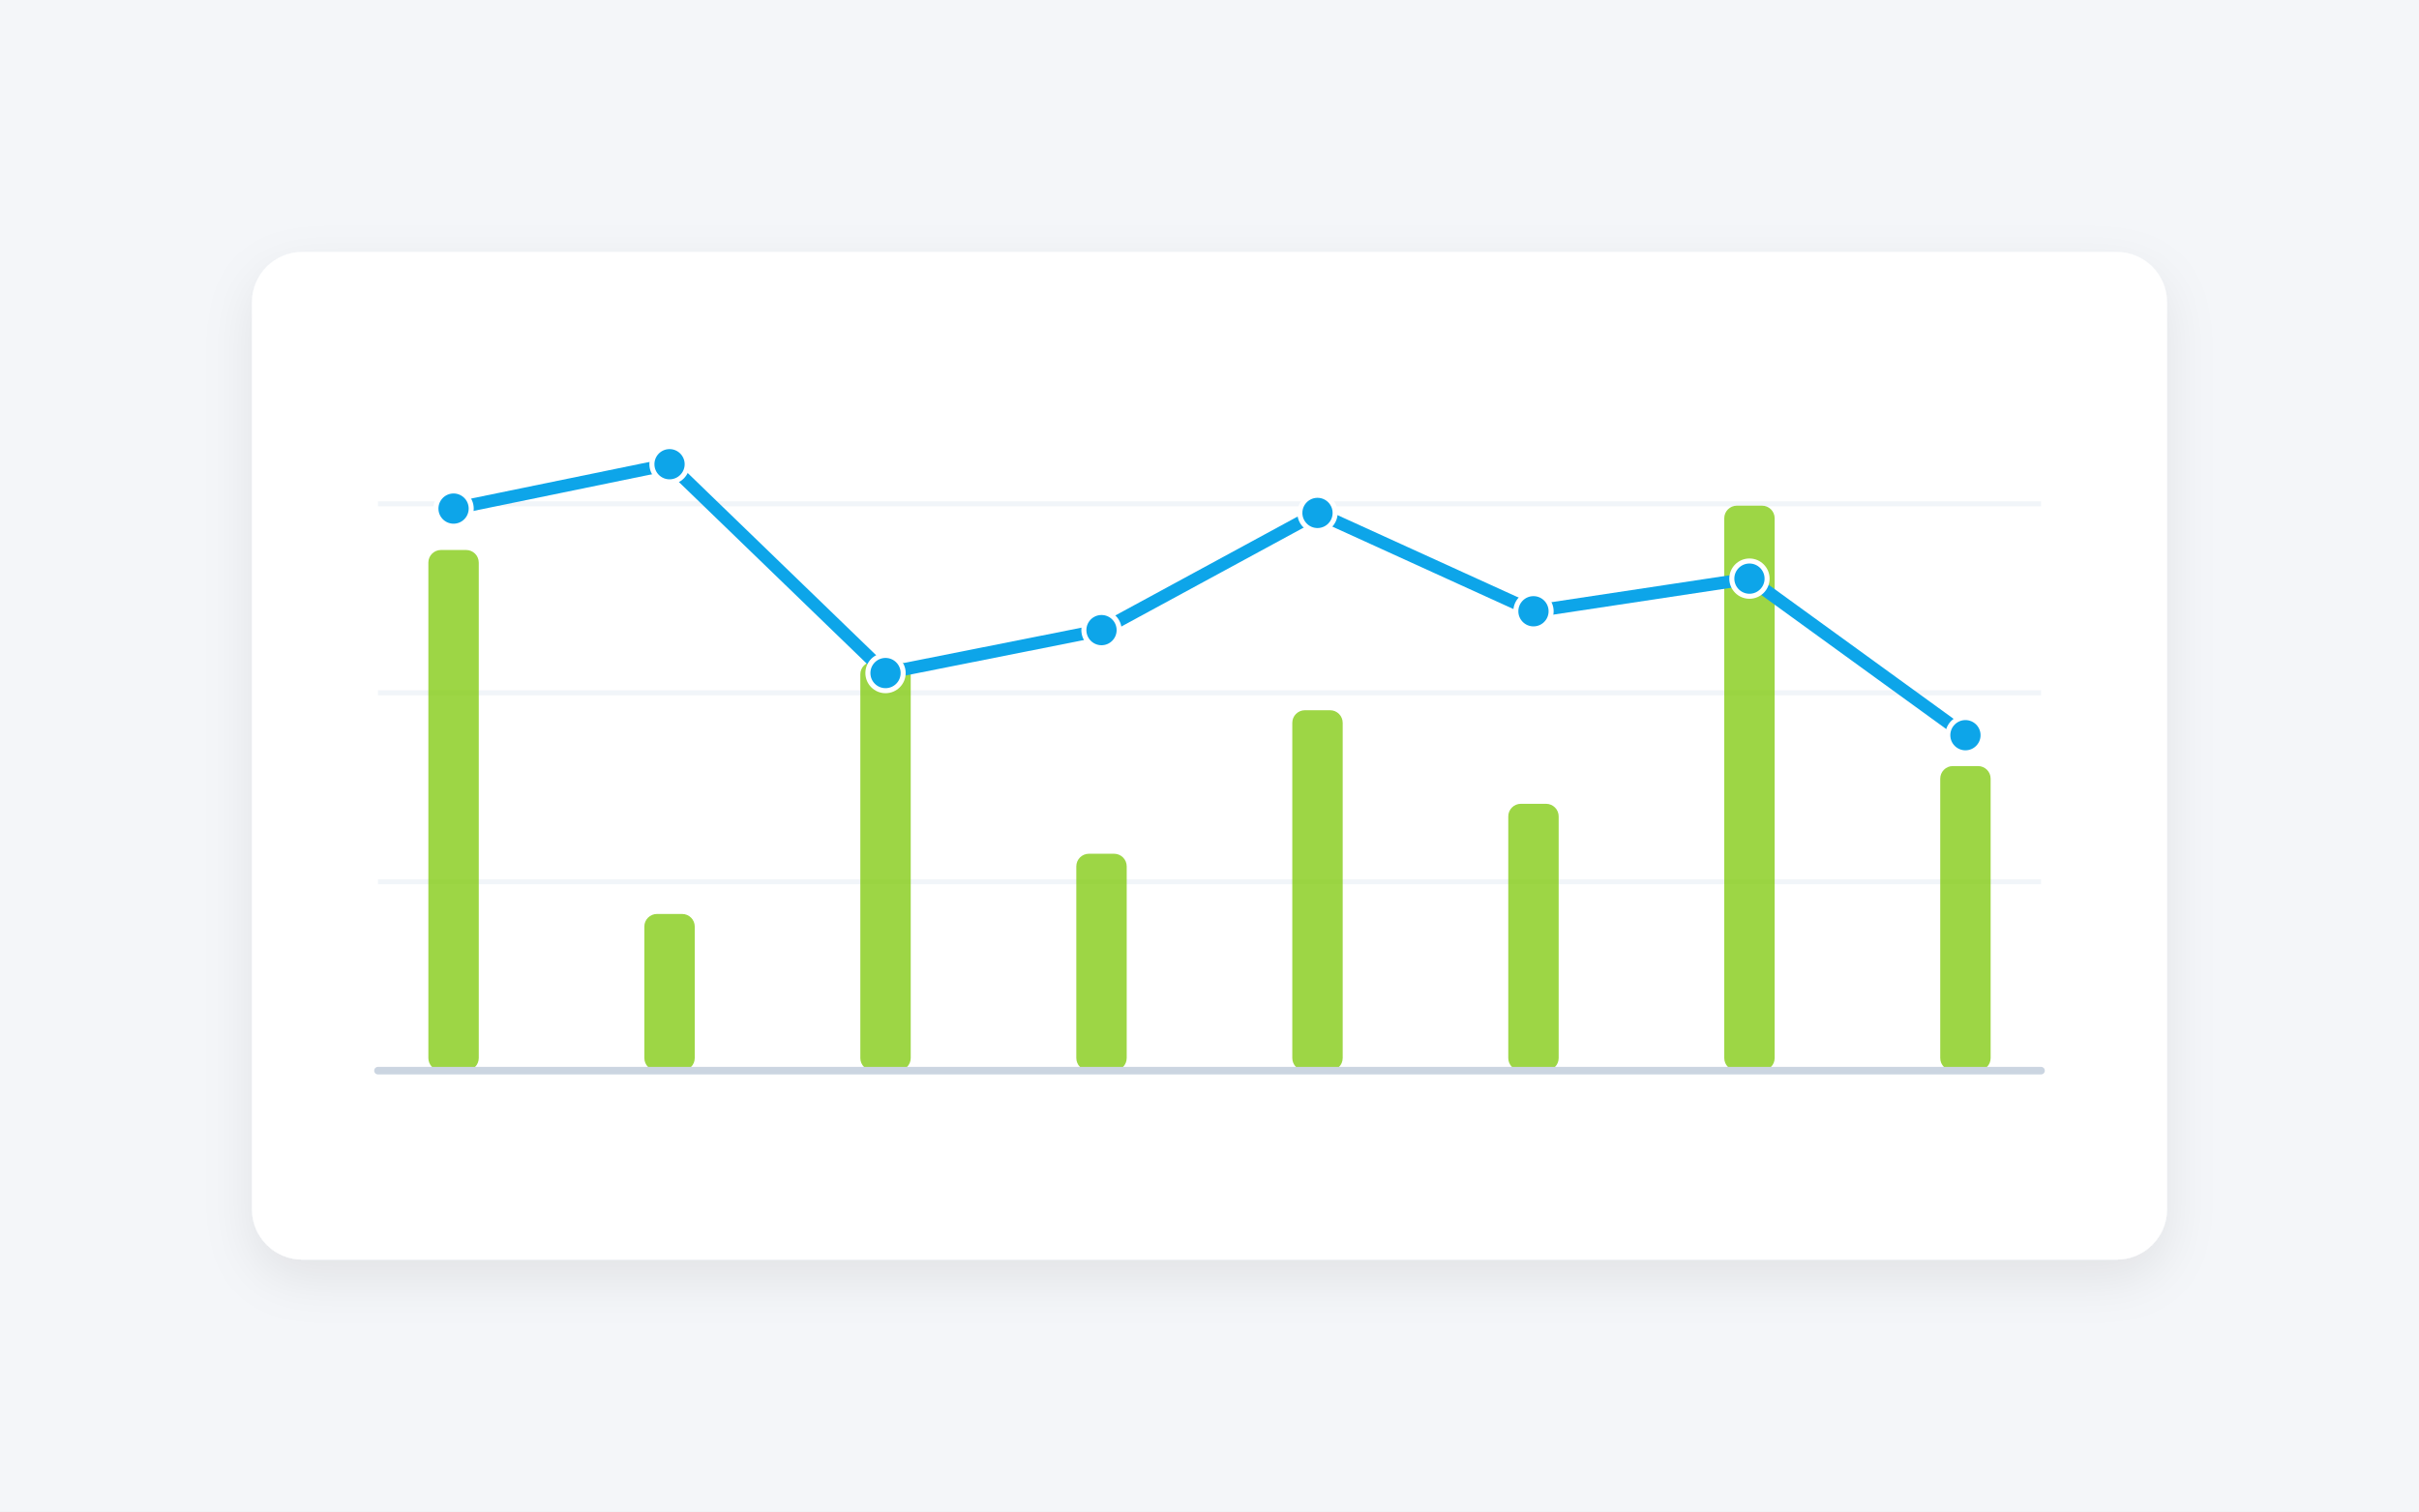
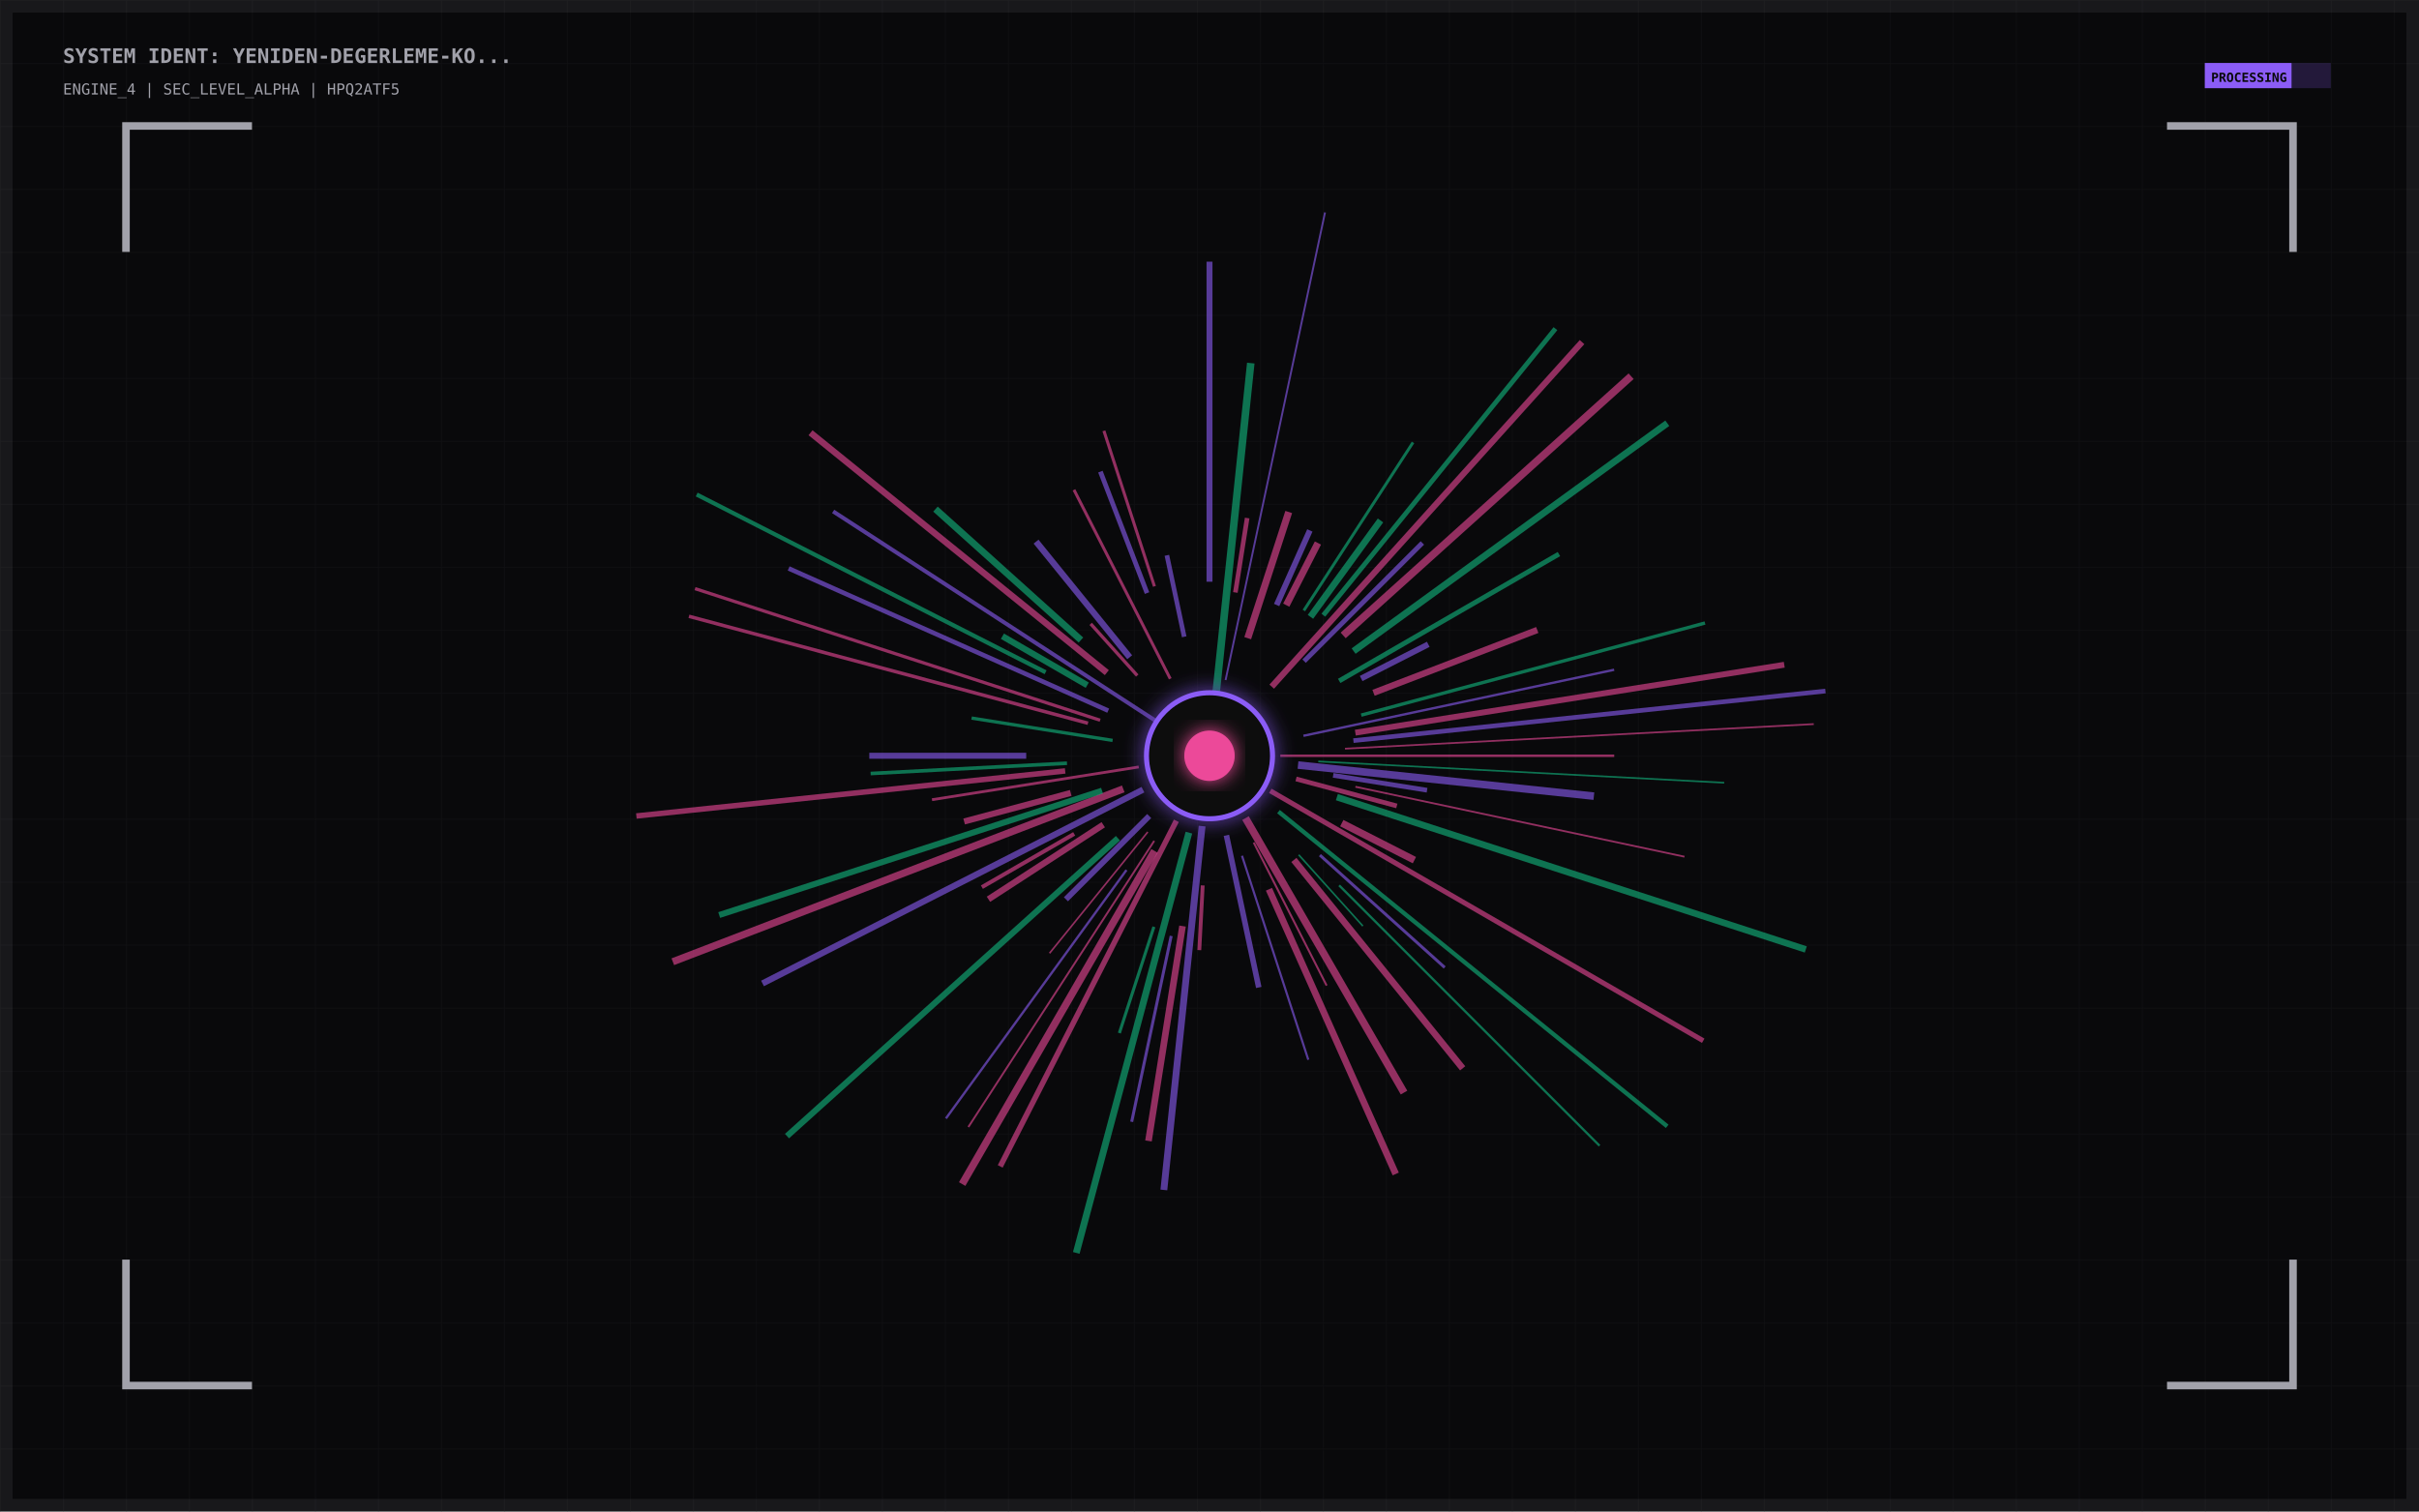
<svg xmlns="http://www.w3.org/2000/svg" width="3840" height="2400" viewBox="0 0 3840 2400">
  <defs>
+     <pattern id="gridPattern" width="100" height="100" patternUnits="userSpaceOnUse">
+       <path d="M 100 0 L 0 0 0 100" fill="none" stroke="#18181b" stroke-width="2" />
+     </pattern>
+     <filter id="glow" x="-20%" y="-20%" width="140%" height="140%">
+       <feGaussianBlur stdDeviation="15" result="blur" />
+       <feComposite in="SourceGraphic" in2="blur" operator="over" />
+     </filter>
    <filter id="shadow" x="-10%" y="-10%" width="120%" height="120%">
-       <feDropShadow dx="0" dy="30" stdDeviation="40" flood-opacity="0.08" />
+       <feDropShadow dx="0" dy="40" stdDeviation="50" flood-opacity="0.15" />
    </filter>
+     <filter id="hugeBlur" x="-50%" y="-50%" width="200%" height="200%">
+       <feGaussianBlur stdDeviation="150" />
+     </filter>
+     <radialGradient id="radarSweep" cx="50%" cy="50%" r="50%">
+       <stop offset="0%" stop-color="#8b5cf6" stop-opacity="1" />
+       <stop offset="100%" stop-color="#09090b" stop-opacity="0" />
+     </radialGradient>
  </defs>
-   <rect width="100%" height="100%" fill="#f4f6f9" />
-   <g transform="translate(400, 400)" filter="url(#shadow)">
-     <rect width="3040" height="1600" rx="80" fill="#ffffff" />
-     <line x1="200" y1="400" x2="2840" y2="400" stroke="#f1f5f9" stroke-width="8" />
-     <line x1="200" y1="700" x2="2840" y2="700" stroke="#f1f5f9" stroke-width="8" />
-     <line x1="200" y1="1000" x2="2840" y2="1000" stroke="#f1f5f9" stroke-width="8" />
-     <line x1="200" y1="1300" x2="2840" y2="1300" stroke="#f1f5f9" stroke-width="8" />
-     <rect x="280" y="473.284" width="80" height="826.716" rx="20" fill="#84cc16" fill-opacity="0.8" />
-     <rect x="622.857" y="1051.195" width="80" height="248.805" rx="20" fill="#84cc16" fill-opacity="0.8" />
-     <rect x="965.714" y="650.721" width="80" height="649.279" rx="20" fill="#84cc16" fill-opacity="0.8" />
-     <rect x="1308.571" y="955.582" width="80" height="344.418" rx="20" fill="#84cc16" fill-opacity="0.8" />
-     <rect x="1651.429" y="727.714" width="80" height="572.286" rx="20" fill="#84cc16" fill-opacity="0.8" />
-     <rect x="1994.286" y="876.292" width="80" height="423.708" rx="20" fill="#84cc16" fill-opacity="0.8" />
-     <rect x="2337.143" y="402.911" width="80" height="897.089" rx="20" fill="#84cc16" fill-opacity="0.8" />
-     <rect x="2680" y="816.361" width="80" height="483.639" rx="20" fill="#84cc16" fill-opacity="0.8" />
-     <path d="M 320 407.536 L 662.857 337.091 L 1005.714 668.677 L 1348.571 600.5 L 1691.429 414.431 L 2034.286 570.57 L 2377.143 518.755 L 2720 767.355" fill="none" stroke="#0ea5e9" stroke-width="20" stroke-linejoin="round" />
-     <circle cx="320" cy="407.536" r="28" fill="#0ea5e9" stroke="#fff" stroke-width="8" />
-     <circle cx="662.857" cy="337.091" r="28" fill="#0ea5e9" stroke="#fff" stroke-width="8" />
-     <circle cx="1005.714" cy="668.677" r="28" fill="#0ea5e9" stroke="#fff" stroke-width="8" />
-     <circle cx="1348.571" cy="600.5" r="28" fill="#0ea5e9" stroke="#fff" stroke-width="8" />
-     <circle cx="1691.429" cy="414.431" r="28" fill="#0ea5e9" stroke="#fff" stroke-width="8" />
-     <circle cx="2034.286" cy="570.57" r="28" fill="#0ea5e9" stroke="#fff" stroke-width="8" />
-     <circle cx="2377.143" cy="518.755" r="28" fill="#0ea5e9" stroke="#fff" stroke-width="8" />
-     <circle cx="2720" cy="767.355" r="28" fill="#0ea5e9" stroke="#fff" stroke-width="8" />
-     <line x1="200" y1="1300" x2="2840" y2="1300" stroke="#cbd5e1" stroke-width="12" stroke-linecap="round" />
+   <rect width="100%" height="100%" fill="#09090b" />
+   <rect width="100%" height="100%" fill="url(#gridPattern)" opacity="0.5" />
+   <g transform="translate(1920, 1200)">
+     <line x1="112.364" y1="0" x2="642.487" y2="0" stroke="#ec4899" stroke-width="3.907" opacity="0.6" />
+     <line x1="172.681" y1="9.05" x2="817.045" y2="42.82" stroke="#10b981" stroke-width="2.697" opacity="0.6" />
+     <line x1="140.488" y1="14.766" x2="610.187" y2="64.133" stroke="#8b5cf6" stroke-width="11.958" opacity="0.6" />
+     <line x1="196.276" y1="31.087" x2="345.369" y2="54.701" stroke="#8b5cf6" stroke-width="7.456" opacity="0.6" />
+     <line x1="231.616" y1="49.231" x2="754.02" y2="160.272" stroke="#ec4899" stroke-width="2.878" opacity="0.6" />
+     <line x1="137.386" y1="36.812" x2="297.361" y2="79.678" stroke="#ec4899" stroke-width="7.453" opacity="0.6" />
+     <line x1="202.189" y1="65.695" x2="946.58" y2="307.562" stroke="#10b981" stroke-width="10.4" opacity="0.6" />
+     <line x1="209.977" y1="106.989" x2="325.289" y2="165.743" stroke="#ec4899" stroke-width="11.358" opacity="0.6" />
+     <line x1="96.467" y1="55.695" x2="783.777" y2="452.514" stroke="#ec4899" stroke-width="7.894" opacity="0.6" />
+     <line x1="109.503" y1="88.674" x2="726.586" y2="588.378" stroke="#10b981" stroke-width="6.806" opacity="0.6" />
+     <line x1="175.244" y1="157.791" x2="373.341" y2="336.158" stroke="#8b5cf6" stroke-width="4.698" opacity="0.6" />
+     <line x1="205.824" y1="205.824" x2="619.151" y2="619.151" stroke="#10b981" stroke-width="3.629" opacity="0.6" />
+     <line x1="141.621" y1="157.287" x2="243.481" y2="270.413" stroke="#10b981" stroke-width="2.656" opacity="0.6" />
+     <line x1="133.946" y1="165.409" x2="401.893" y2="496.297" stroke="#ec4899" stroke-width="10.498" opacity="0.6" />
+     <line x1="57.127" y1="98.947" x2="308.785" y2="534.831" stroke="#ec4899" stroke-width="11.937" opacity="0.6" />
+     <line x1="70.213" y1="137.8" x2="185.919" y2="364.887" stroke="#ec4899" stroke-width="3.204" opacity="0.6" />
+     <line x1="94.379" y1="211.978" x2="295.658" y2="664.058" stroke="#ec4899" stroke-width="10.702" opacity="0.6" />
+     <line x1="51.595" y1="158.793" x2="156.83" y2="482.673" stroke="#8b5cf6" stroke-width="3.416" opacity="0.6" />
+     <line x1="26.853" y1="126.335" x2="78.201" y2="367.908" stroke="#8b5cf6" stroke-width="8.812" opacity="0.6" />
+     <line x1="-10.789" y1="205.872" x2="-16.174" y2="308.622" stroke="#ec4899" stroke-width="6.072" opacity="0.6" />
+     <line x1="-11.735" y1="111.649" x2="-72.459" y2="689.404" stroke="#8b5cf6" stroke-width="10.851" opacity="0.6" />
+     <line x1="-42.829" y1="270.409" x2="-96.868" y2="611.598" stroke="#ec4899" stroke-width="10.522" opacity="0.6" />
+     <line x1="-60.812" y1="286.099" x2="-123.538" y2="581.203" stroke="#8b5cf6" stroke-width="4.766" opacity="0.6" />
+     <line x1="-32.7" y1="122.038" x2="-211.511" y2="789.371" stroke="#10b981" stroke-width="10.849" opacity="0.6" />
+     <line x1="-88.254" y1="271.618" x2="-143.065" y2="440.31" stroke="#10b981" stroke-width="4.895" opacity="0.6" />
+     <line x1="-52.59" y1="103.213" x2="-332.227" y2="652.032" stroke="#ec4899" stroke-width="8.696" opacity="0.6" />
+     <line x1="-87.239" y1="151.102" x2="-392.622" y2="680.041" stroke="#ec4899" stroke-width="11.708" opacity="0.6" />
+     <line x1="-87.749" y1="135.121" x2="-382.788" y2="589.442" stroke="#ec4899" stroke-width="3.051" opacity="0.6" />
+     <line x1="-131.813" y1="181.425" x2="-418.365" y2="575.83" stroke="#8b5cf6" stroke-width="3.719" opacity="0.6" />
+     <line x1="-97.993" y1="121.011" x2="-253.923" y2="313.568" stroke="#ec4899" stroke-width="2.632" opacity="0.6" />
+     <line x1="-95.727" y1="95.727" x2="-227.911" y2="227.911" stroke="#8b5cf6" stroke-width="9.095" opacity="0.6" />
+     <line x1="-145.392" y1="130.912" x2="-670.716" y2="603.916" stroke="#10b981" stroke-width="9.623" opacity="0.6" />
+     <line x1="-168.639" y1="109.515" x2="-350.891" y2="227.872" stroke="#ec4899" stroke-width="9.905" opacity="0.6" />
+     <line x1="-214.81" y1="124.021" x2="-361.324" y2="208.61" stroke="#ec4899" stroke-width="6.317" opacity="0.6" />
+     <line x1="-105.653" y1="53.833" x2="-709.551" y2="361.534" stroke="#8b5cf6" stroke-width="9.851" opacity="0.6" />
+     <line x1="-136.932" y1="52.563" x2="-851.965" y2="327.039" stroke="#ec4899" stroke-width="11.449" opacity="0.6" />
+     <line x1="-170.6" y1="55.431" x2="-778.361" y2="252.905" stroke="#10b981" stroke-width="9.543" opacity="0.6" />
+     <line x1="-220.263" y1="59.019" x2="-389.507" y2="104.368" stroke="#ec4899" stroke-width="9.638" opacity="0.6" />
+     <line x1="-112.316" y1="17.789" x2="-440.533" y2="69.773" stroke="#ec4899" stroke-width="4.422" opacity="0.6" />
+     <line x1="-229.104" y1="24.08" x2="-909.838" y2="95.628" stroke="#ec4899" stroke-width="8.638" opacity="0.6" />
+     <line x1="-226.232" y1="11.856" x2="-537.916" y2="28.191" stroke="#10b981" stroke-width="5.715" opacity="0.6" />
+     <line x1="-290.961" y1="3.563240287650869e-14" x2="-540.044" y2="6.61363405121155e-14" stroke="#8b5cf6" stroke-width="9.512" opacity="0.6" />
+     <line x1="-153.834" y1="-24.365" x2="-377.658" y2="-59.815" stroke="#10b981" stroke-width="5.245" opacity="0.6" />
+     <line x1="-192.899" y1="-51.687" x2="-826.344" y2="-221.418" stroke="#ec4899" stroke-width="5.559" opacity="0.6" />
+     <line x1="-173.624" y1="-56.414" x2="-816.716" y2="-265.367" stroke="#ec4899" stroke-width="5.162" opacity="0.6" />
+     <line x1="-160.789" y1="-71.588" x2="-668.047" y2="-297.434" stroke="#8b5cf6" stroke-width="7.266" opacity="0.6" />
+     <line x1="-260.17" y1="-132.563" x2="-814.065" y2="-414.787" stroke="#10b981" stroke-width="6.694" opacity="0.6" />
+     <line x1="-194.065" y1="-112.044" x2="-328.729" y2="-189.792" stroke="#10b981" stroke-width="9.829" opacity="0.6" />
+     <line x1="-84.533" y1="-54.896" x2="-597.436" y2="-387.98" stroke="#8b5cf6" stroke-width="6.371" opacity="0.6" />
+     <line x1="-162.985" y1="-131.982" x2="-633.354" y2="-512.88" stroke="#ec4899" stroke-width="10.097" opacity="0.6" />
+     <line x1="-204.077" y1="-183.752" x2="-434.994" y2="-391.671" stroke="#10b981" stroke-width="10.727" opacity="0.6" />
+     <line x1="-114.679" y1="-127.364" x2="-188.607" y2="-209.469" stroke="#ec4899" stroke-width="5.228" opacity="0.6" />
+     <line x1="-126.673" y1="-156.428" x2="-275.325" y2="-339.998" stroke="#8b5cf6" stroke-width="9.94" opacity="0.6" />
+     <line x1="-62.298" y1="-122.266" x2="-215.152" y2="-422.259" stroke="#ec4899" stroke-width="4.719" opacity="0.6" />
+     <line x1="-99.154" y1="-258.306" x2="-173.174" y2="-451.134" stroke="#8b5cf6" stroke-width="7.545" opacity="0.6" />
+     <line x1="-87.394" y1="-268.971" x2="-167.641" y2="-515.945" stroke="#ec4899" stroke-width="4.809" opacity="0.6" />
+     <line x1="-40.158" y1="-188.927" x2="-67.652" y2="-318.277" stroke="#8b5cf6" stroke-width="7.321" opacity="0.6" />
+     <line x1="-5.0759562476427457e-14" y1="-276.322" x2="-1.441137328060512e-13" y2="-784.519" stroke="#8b5cf6" stroke-width="9.422" opacity="0.6" />
+     <line x1="10.675" y1="-101.569" x2="65.529" y2="-623.465" stroke="#10b981" stroke-width="11.962" opacity="0.6" />
+     <line x1="41.063" y1="-259.263" x2="59.784" y2="-377.464" stroke="#ec4899" stroke-width="7.304" opacity="0.6" />
+     <line x1="25.551" y1="-120.207" x2="183.374" y2="-862.705" stroke="#8b5cf6" stroke-width="3.005" opacity="0.6" />
+     <line x1="60.661" y1="-186.696" x2="125.761" y2="-387.053" stroke="#ec4899" stroke-width="11.255" opacity="0.6" />
+     <line x1="106.57" y1="-239.36" x2="159.296" y2="-357.784" stroke="#8b5cf6" stroke-width="9.175" opacity="0.6" />
+     <line x1="121.833" y1="-239.111" x2="172.117" y2="-337.799" stroke="#ec4899" stroke-width="11.007" opacity="0.6" />
+     <line x1="149.797" y1="-230.668" x2="323.071" y2="-497.485" stroke="#10b981" stroke-width="4.658" opacity="0.6" />
+     <line x1="160.257" y1="-220.575" x2="271.466" y2="-373.64" stroke="#10b981" stroke-width="10.553" opacity="0.6" />
+     <line x1="180.72" y1="-223.17" x2="549.169" y2="-678.168" stroke="#10b981" stroke-width="7.576" opacity="0.6" />
+     <line x1="98.791" y1="-109.719" x2="591.404" y2="-656.82" stroke="#ec4899" stroke-width="9.748" opacity="0.6" />
+     <line x1="150.194" y1="-150.194" x2="337.911" y2="-337.911" stroke="#8b5cf6" stroke-width="7.659" opacity="0.6" />
+     <line x1="212.184" y1="-191.051" x2="669.279" y2="-602.622" stroke="#ec4899" stroke-width="11.976" opacity="0.6" />
+     <line x1="228.75" y1="-166.196" x2="726.718" y2="-527.992" stroke="#10b981" stroke-width="10.659" opacity="0.6" />
+     <line x1="205.875" y1="-118.862" x2="554.724" y2="-320.27" stroke="#10b981" stroke-width="7.719" opacity="0.6" />
+     <line x1="240.732" y1="-122.659" x2="347.274" y2="-176.945" stroke="#8b5cf6" stroke-width="9.231" opacity="0.6" />
+     <line x1="260.379" y1="-99.95" x2="520.313" y2="-199.73" stroke="#ec4899" stroke-width="10.085" opacity="0.6" />
+     <line x1="240.808" y1="-64.524" x2="786.568" y2="-210.76" stroke="#10b981" stroke-width="5.349" opacity="0.6" />
+     <line x1="149.092" y1="-31.69" x2="642.359" y2="-136.538" stroke="#8b5cf6" stroke-width="3.743" opacity="0.6" />
+     <line x1="231.468" y1="-36.661" x2="912.4" y2="-144.51" stroke="#ec4899" stroke-width="9.278" opacity="0.6" />
+     <line x1="228.428" y1="-24.009" x2="977.724" y2="-102.763" stroke="#8b5cf6" stroke-width="7.345" opacity="0.6" />
+     <line x1="215.073" y1="-11.272" x2="959.227" y2="-50.271" stroke="#ec4899" stroke-width="2.786" opacity="0.6" />
+     <circle cx="0" cy="0" r="100" fill="#09090b" stroke="#8b5cf6" stroke-width="8" filter="url(#glow)" />
+     <circle cx="0" cy="0" r="40" fill="#ec4899" filter="url(#glow)" />
  </g>
+   <path d="M 200 400 L 200 200 L 400 200" fill="none" stroke="#a1a1aa" stroke-width="12" />
+   <path d="M 3640 400 L 3640 200 L 3440 200" fill="none" stroke="#a1a1aa" stroke-width="12" />
+   <path d="M 200 2000 L 200 2200 L 400 2200" fill="none" stroke="#a1a1aa" stroke-width="12" />
+   <path d="M 3640 2000 L 3640 2200 L 3440 2200" fill="none" stroke="#a1a1aa" stroke-width="12" />
+   <text x="100" y="100" fill="#a1a1aa" font-family="monospace" font-size="32" font-weight="bold">SYSTEM IDENT: YENIDEN-DEGERLEME-KO...</text>
+   <text x="100" y="150" fill="#a1a1aa" font-family="monospace" font-size="24">ENGINE_4 | SEC_LEVEL_ALPHA | HPQ2ATF5</text>
+   <g transform="translate(3500, 100)">
+     <rect width="200" height="40" fill="#8b5cf6" opacity="0.2" />
+     <rect width="137.656" height="40" fill="#8b5cf6" />
+     <text x="10" y="30" fill="#09090b" font-family="monospace" font-size="20" font-weight="bold">PROCESSING</text>
+   </g>
+   <rect width="3840" height="2400" fill="none" stroke="#a1a1aa" stroke-width="40" opacity="0.1" />
</svg>
